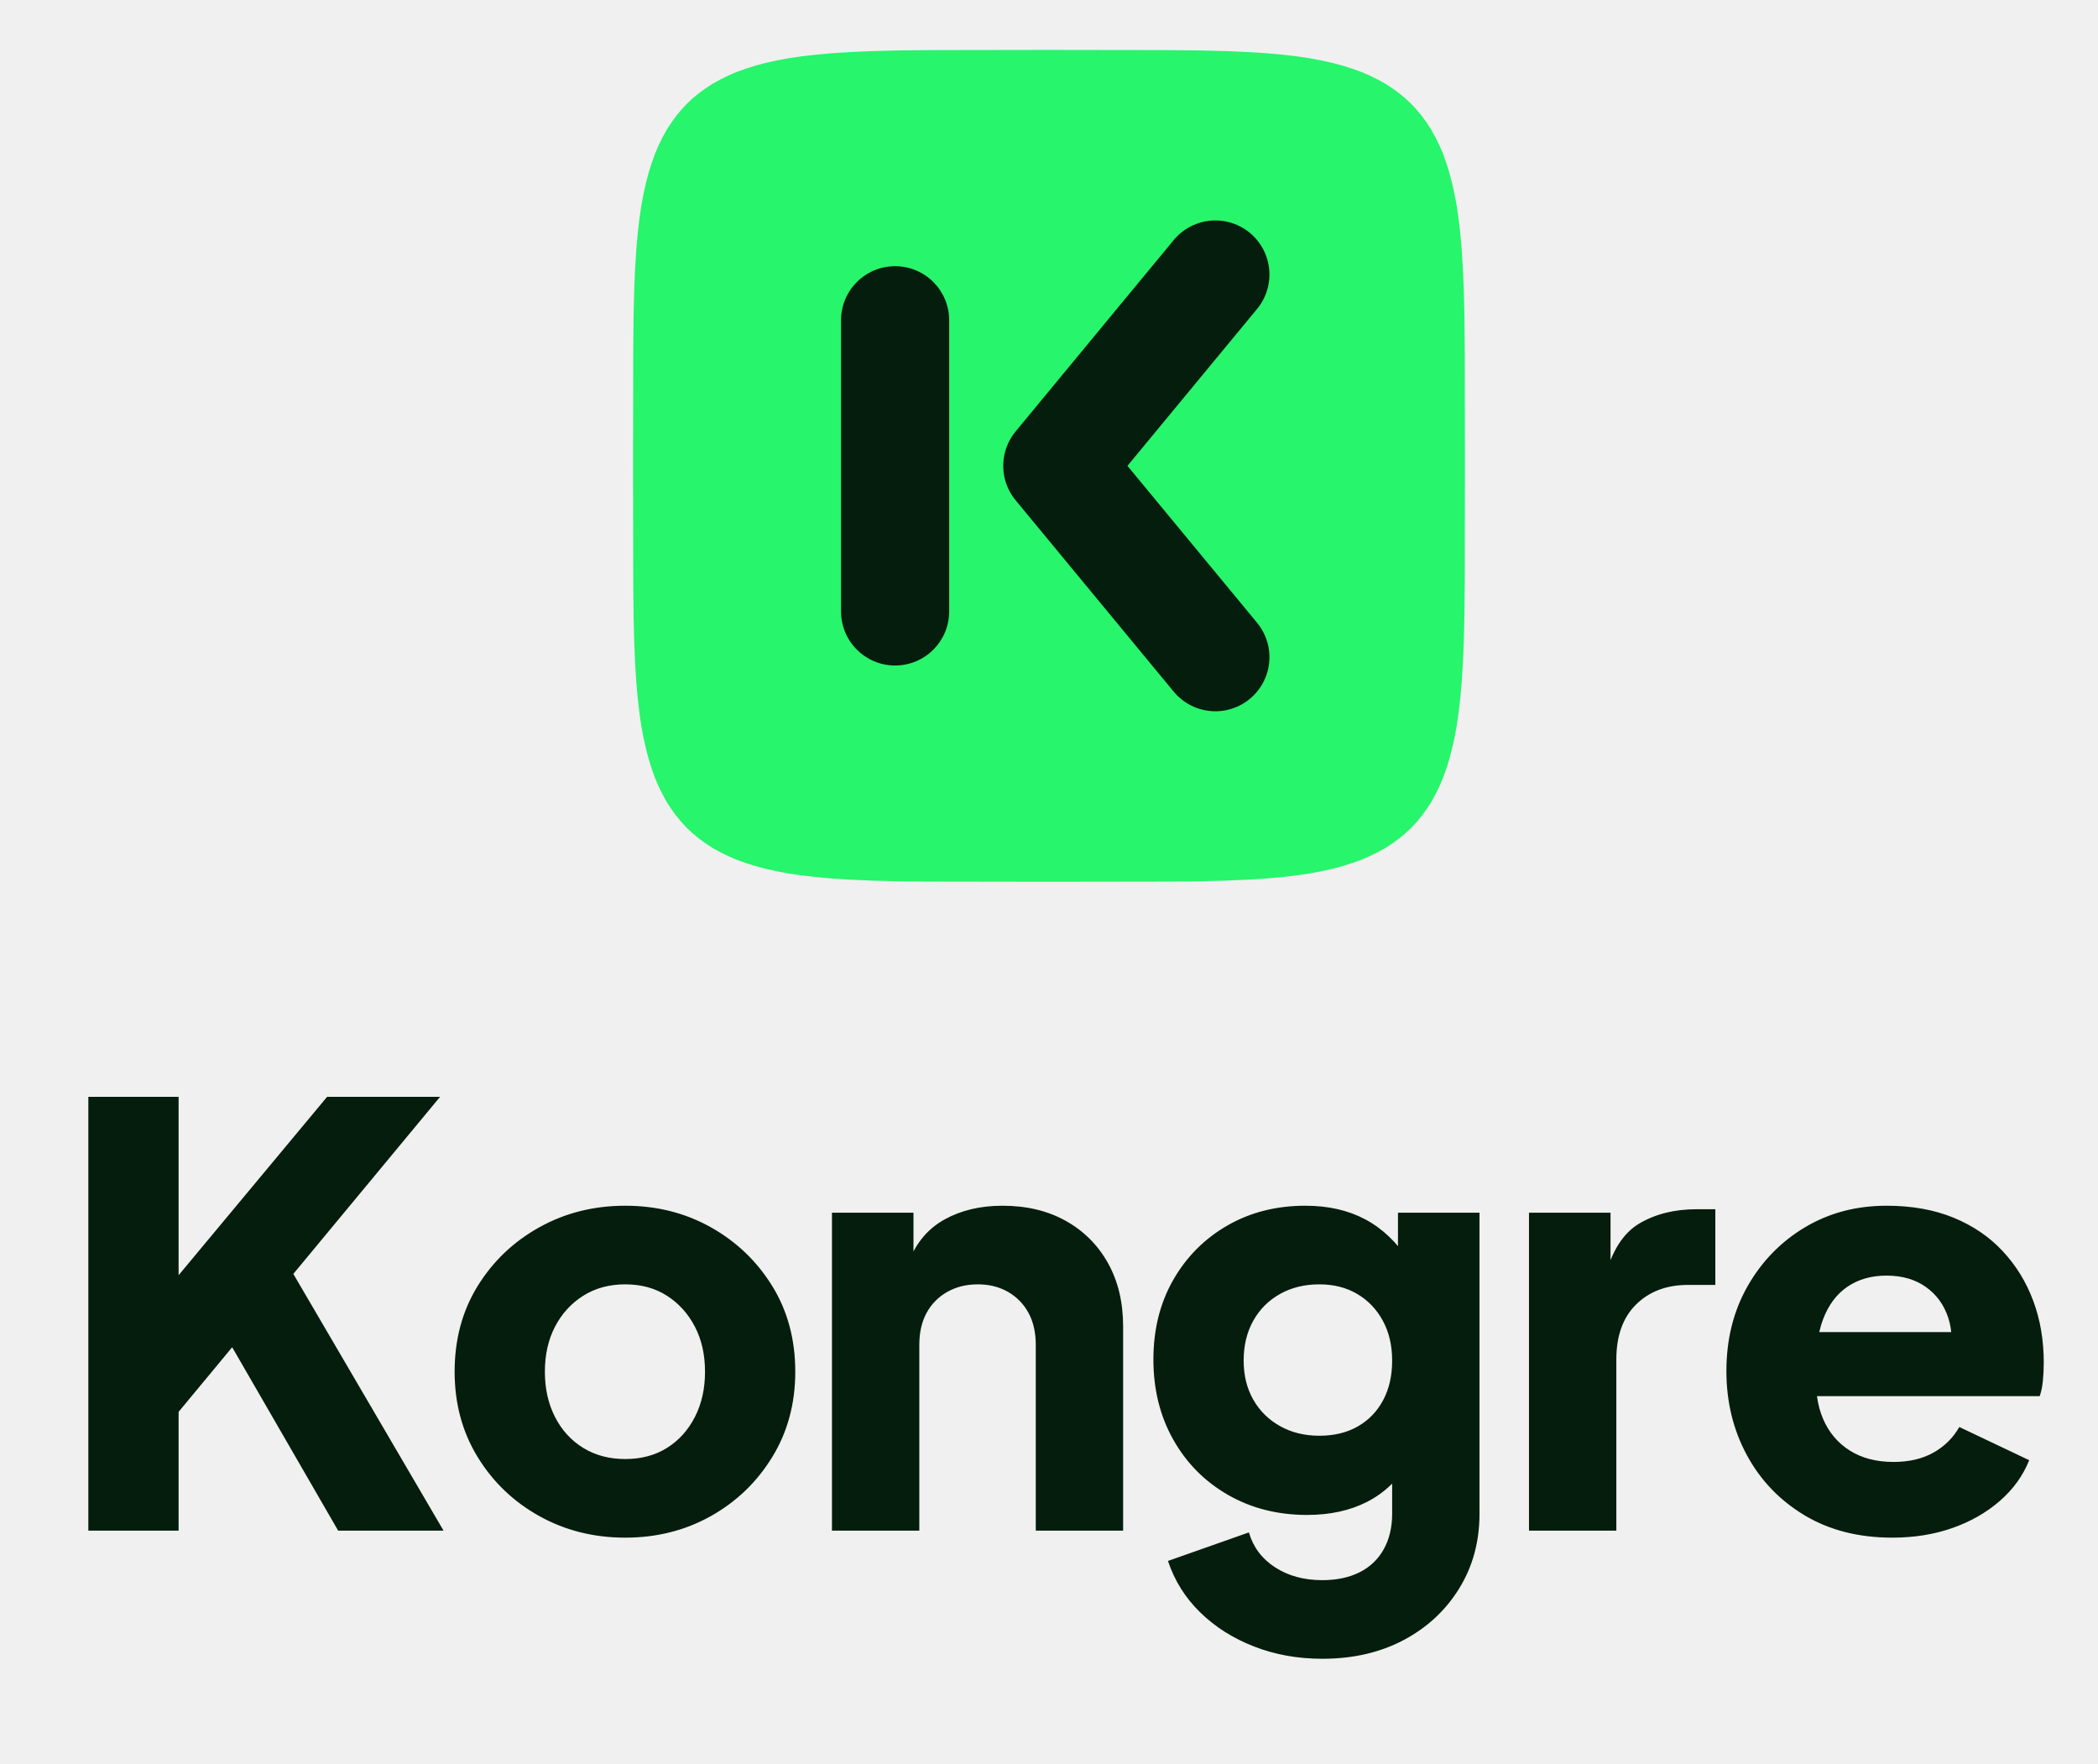
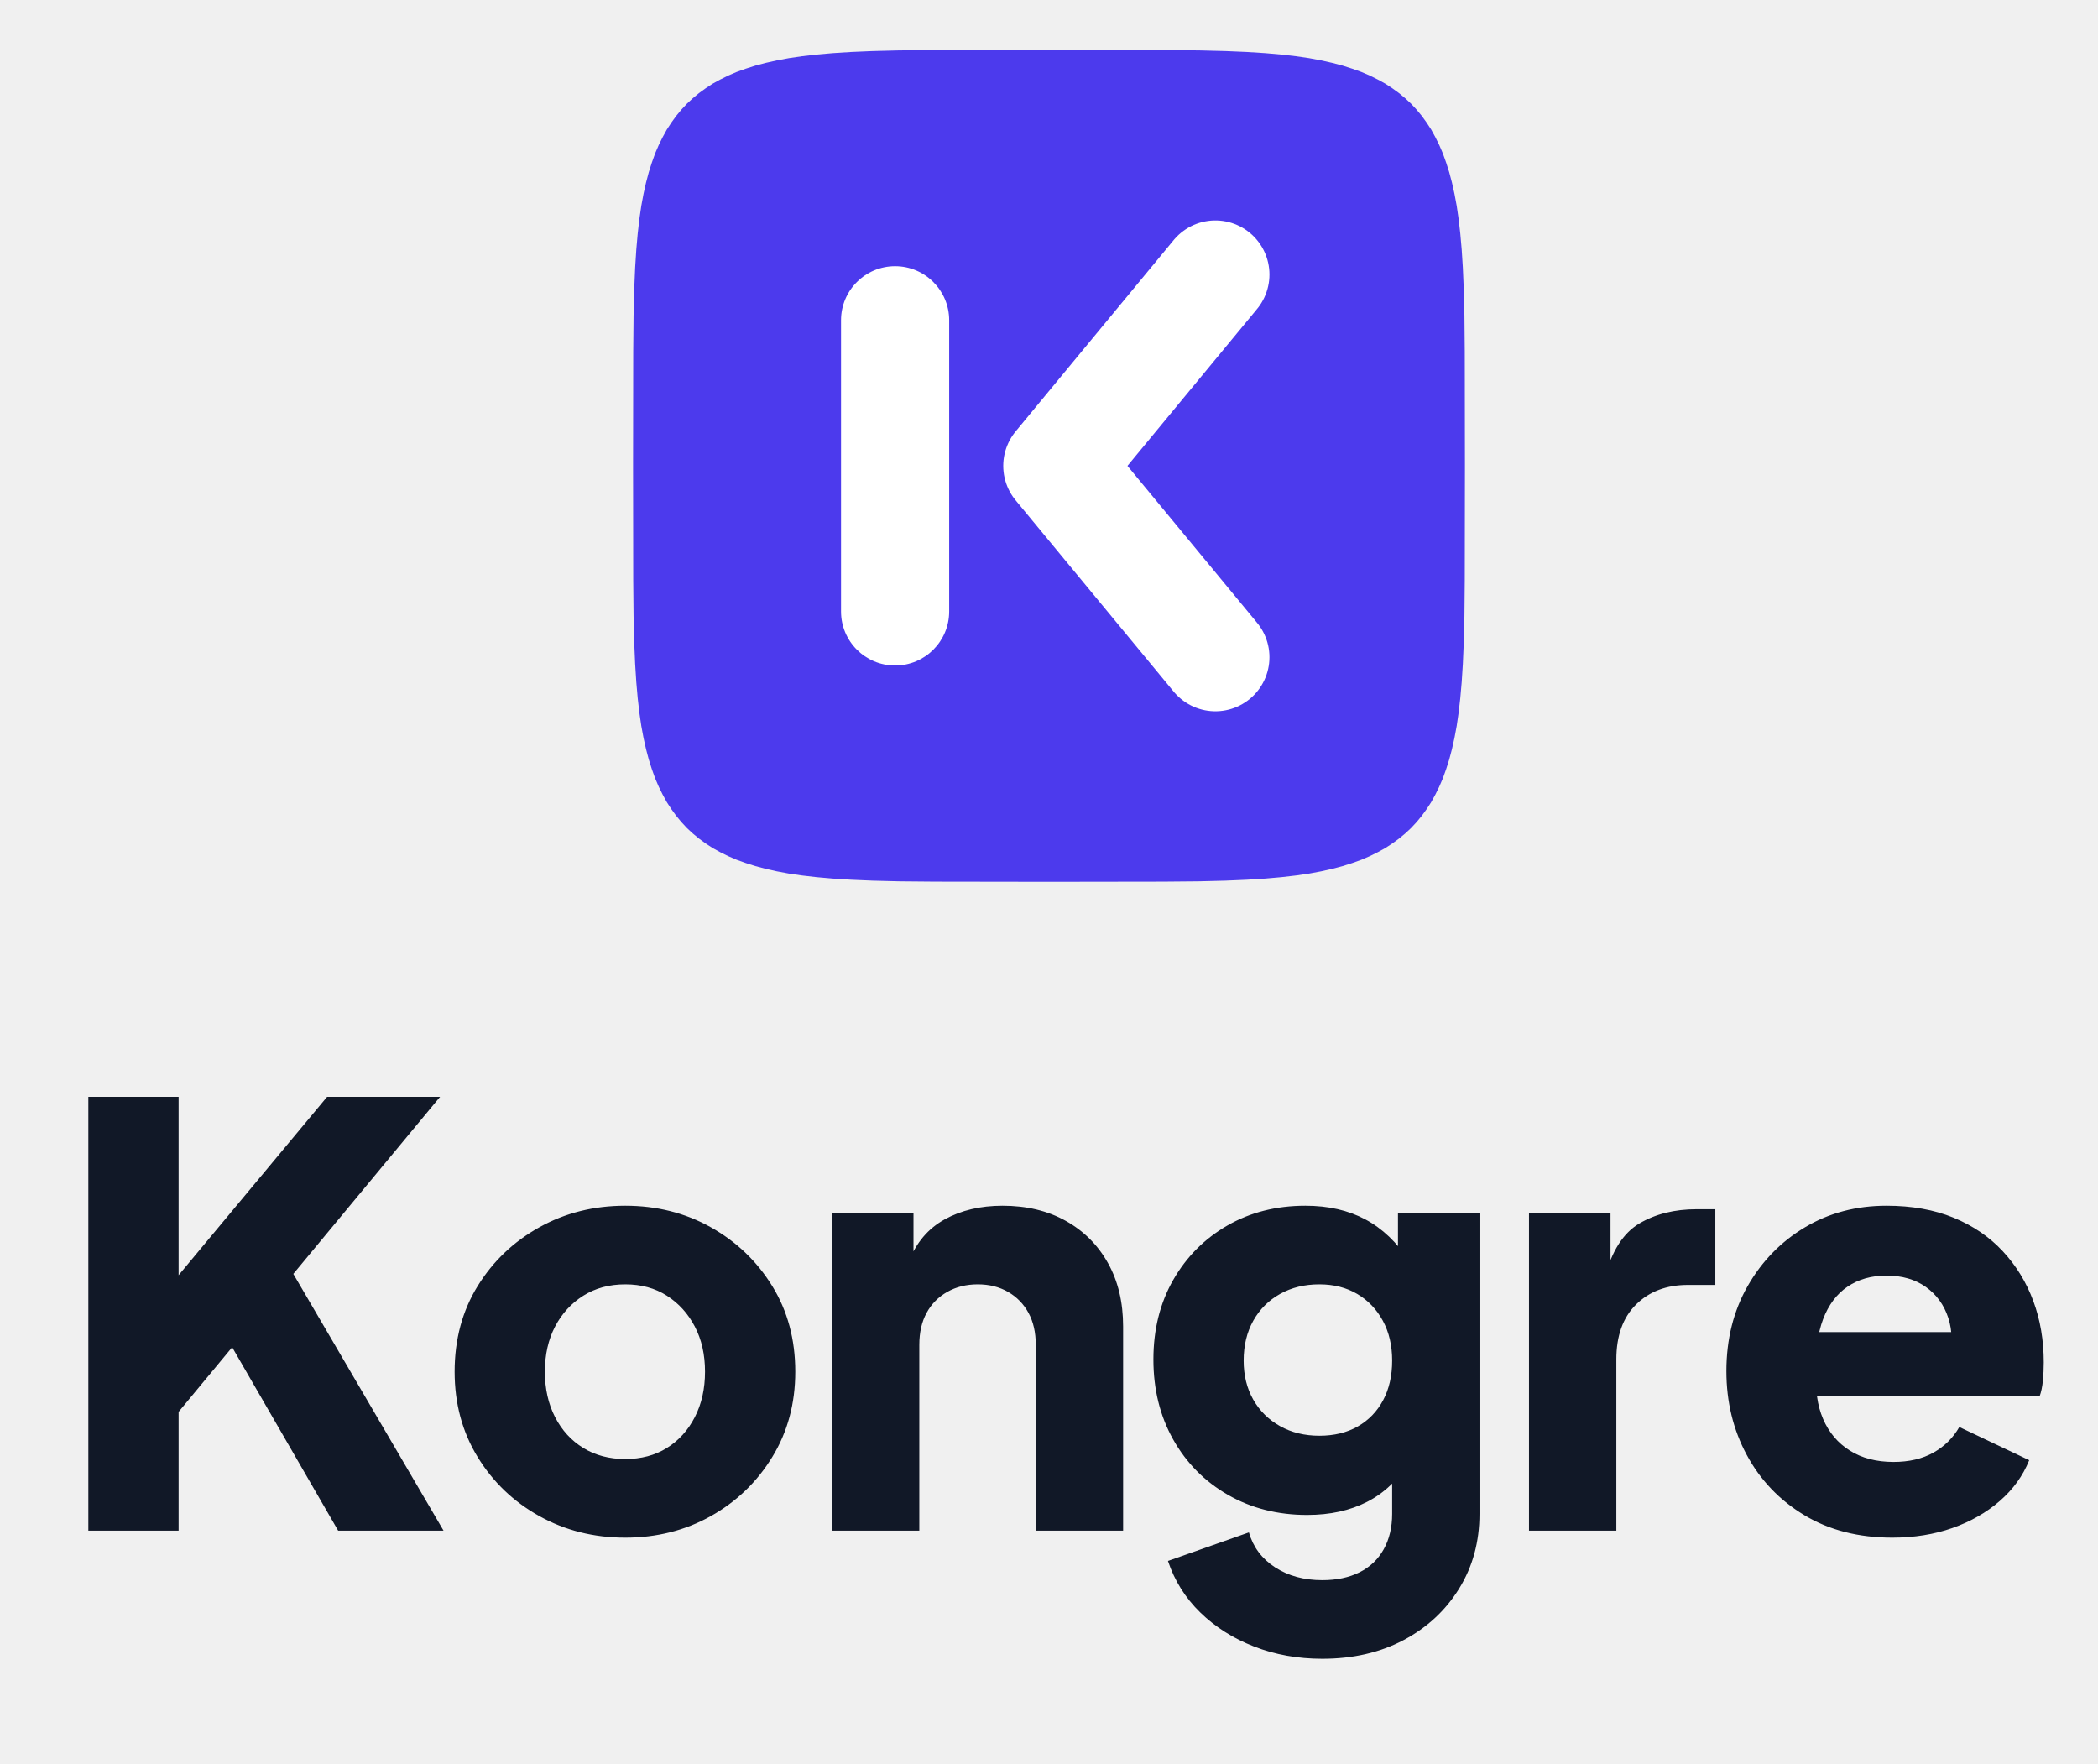
<svg xmlns="http://www.w3.org/2000/svg" viewBox="-6 -6 252.2 212">
  <g transform="translate(70.1 0)">
-     <path d="M100.00,50.00L99.98,63.69L99.94,68.06L99.86,71.23L99.75,73.81L99.61,76.01L99.44,77.94L99.24,79.68L99.01,81.26L98.74,82.71L98.44,84.05L98.11,85.30L97.74,86.46L97.35,87.55L96.91,88.57L96.44,89.52L95.94,90.43L95.39,91.27L94.81,92.07L94.19,92.82L93.53,93.53L92.82,94.19L92.07,94.81L91.27,95.39L90.43,95.94L89.52,96.44L88.57,96.91L87.55,97.35L86.46,97.74L85.30,98.11L84.05,98.44L82.71,98.74L81.26,99.01L79.68,99.24L77.94,99.44L76.01,99.61L73.81,99.75L71.23,99.86L68.06,99.94L63.69,99.98L50.00,100.00L36.31,99.98L31.94,99.94L28.77,99.86L26.19,99.75L23.99,99.61L22.06,99.44L20.32,99.24L18.74,99.01L17.29,98.74L15.95,98.44L14.70,98.11L13.54,97.74L12.45,97.35L11.43,96.91L10.48,96.44L9.57,95.94L8.73,95.39L7.93,94.81L7.18,94.19L6.47,93.53L5.81,92.82L5.19,92.07L4.61,91.27L4.06,90.43L3.56,89.52L3.09,88.57L2.65,87.55L2.26,86.46L1.89,85.30L1.56,84.05L1.26,82.71L0.99,81.26L0.76,79.68L0.56,77.94L0.39,76.01L0.25,73.81L0.14,71.23L0.06,68.06L0.02,63.69L0.00,50.00L0.02,36.31L0.06,31.94L0.14,28.77L0.25,26.19L0.39,23.99L0.56,22.06L0.76,20.32L0.99,18.74L1.26,17.29L1.56,15.95L1.89,14.70L2.26,13.54L2.65,12.45L3.09,11.43L3.56,10.48L4.06,9.57L4.61,8.73L5.19,7.93L5.81,7.18L6.47,6.47L7.18,5.81L7.93,5.19L8.73,4.61L9.57,4.06L10.48,3.56L11.43,3.09L12.45,2.65L13.54,2.26L14.70,1.89L15.95,1.56L17.29,1.26L18.74,0.99L20.32,0.76L22.06,0.56L23.99,0.39L26.19,0.25L28.77,0.14L31.94,0.06L36.31,0.02L50.00,0.00L63.69,0.02L68.06,0.06L71.23,0.14L73.81,0.25L76.01,0.39L77.94,0.56L79.68,0.76L81.26,0.99L82.71,1.26L84.05,1.56L85.30,1.89L86.46,2.26L87.55,2.65L88.57,3.09L89.52,3.56L90.43,4.06L91.27,4.61L92.07,5.19L92.82,5.81L93.53,6.47L94.19,7.18L94.81,7.93L95.39,8.73L95.94,9.57L96.44,10.48L96.91,11.43L97.35,12.45L97.74,13.54L98.11,14.70L98.44,15.95L98.74,17.29L99.01,18.74L99.24,20.32L99.44,22.06L99.61,23.99L99.75,26.19L99.86,28.77L99.94,31.94L99.98,36.31Z" fill="#27F56C" />
-     <rect x="25" y="26" width="13" height="48" rx="6.5" fill="#051D0D" />
-     <path d="M70 27L51 50L70 73" fill="none" stroke="#051D0D" stroke-width="13" stroke-linecap="round" stroke-linejoin="round" />
+     <path d="M100.00,50.00L99.98,63.69L99.94,68.06L99.86,71.23L99.75,73.81L99.61,76.01L99.44,77.94L99.24,79.68L99.01,81.26L98.74,82.71L98.44,84.05L98.11,85.30L97.74,86.46L97.35,87.55L96.91,88.57L96.44,89.52L95.94,90.43L95.39,91.27L94.81,92.07L94.19,92.82L93.53,93.53L92.82,94.19L92.07,94.81L91.27,95.39L90.43,95.94L89.52,96.44L88.57,96.91L87.55,97.35L86.46,97.74L85.30,98.11L84.05,98.44L82.71,98.74L81.26,99.01L79.68,99.24L77.94,99.44L76.01,99.61L73.81,99.75L71.23,99.86L68.06,99.94L63.69,99.98L50.00,100.00L36.31,99.98L31.94,99.94L28.77,99.86L26.19,99.75L23.99,99.61L22.06,99.44L20.32,99.24L18.74,99.01L17.29,98.74L15.95,98.44L14.70,98.11L13.54,97.74L12.45,97.35L11.43,96.91L10.48,96.44L9.57,95.94L8.73,95.39L7.93,94.81L7.18,94.19L6.47,93.53L5.81,92.82L5.19,92.07L4.61,91.27L4.06,90.43L3.56,89.52L3.09,88.57L2.65,87.55L2.26,86.46L1.89,85.30L1.56,84.05L1.26,82.71L0.99,81.26L0.76,79.68L0.56,77.94L0.39,76.01L0.25,73.81L0.14,71.23L0.06,68.06L0.02,63.69L0.00,50.00L0.02,36.31L0.06,31.94L0.14,28.77L0.25,26.19L0.39,23.99L0.56,22.06L0.76,20.32L0.99,18.74L1.26,17.29L1.56,15.95L1.89,14.70L2.26,13.54L2.65,12.45L3.09,11.43L3.56,10.48L4.06,9.57L4.61,8.73L5.19,7.93L5.81,7.18L6.47,6.47L7.18,5.81L7.93,5.19L8.73,4.61L9.57,4.06L10.48,3.56L11.43,3.09L12.45,2.65L13.54,2.26L14.70,1.89L15.95,1.56L17.29,1.26L18.74,0.99L20.32,0.76L22.06,0.56L23.99,0.39L26.19,0.25L28.77,0.14L31.94,0.06L36.31,0.02L50.00,0.00L63.69,0.02L68.06,0.06L71.23,0.14L73.81,0.25L76.01,0.39L77.94,0.56L79.68,0.76L81.26,0.99L82.71,1.26L84.05,1.56L85.30,1.89L86.46,2.26L87.55,2.65L88.57,3.09L89.52,3.56L90.43,4.06L91.27,4.61L92.07,5.19L92.82,5.81L93.53,6.47L94.19,7.18L94.81,7.93L95.39,8.73L95.94,9.57L96.44,10.48L96.91,11.43L97.35,12.45L97.74,13.54L98.11,14.70L98.44,15.95L98.74,17.29L99.01,18.74L99.24,20.32L99.44,22.06L99.61,23.99L99.75,26.19L99.86,28.77L99.94,31.94L99.98,36.31Z" fill="#4C3AED" />
+     <rect x="25" y="26" width="13" height="48" rx="6.5" fill="#FFFFFF" />
+     <path d="M70 27L51 50L70 73" fill="none" stroke="#FFFFFF" stroke-width="13" stroke-linecap="round" stroke-linejoin="round" />
  </g>
-   <path d="M4.62 178.0V125.85H15.47V151.96L12.46 150.91L33.32 125.85H46.9L26.25 150.77L26.88 143.07L47.32 178.0H34.65L21.91 155.95L15.47 163.72V178.0ZM69.16 178.84Q63.49 178.84 58.835 176.25Q54.18 173.66 51.415 169.145Q48.65 164.63 48.65 158.89Q48.65 153.08 51.415 148.6Q54.18 144.12 58.835 141.53Q63.49 138.94 69.16 138.94Q74.83 138.94 79.45 141.53Q84.07 144.12 86.835 148.6Q89.6 153.08 89.6 158.89Q89.6 164.63 86.835 169.145Q84.07 173.66 79.45 176.25Q74.83 178.84 69.16 178.84ZM69.16 169.39Q72.03 169.39 74.165 168.06Q76.3 166.73 77.525 164.35Q78.75 161.97 78.75 158.89Q78.75 155.81 77.525 153.465Q76.3 151.12 74.165 149.755Q72.03 148.39 69.16 148.39Q66.29 148.39 64.12 149.755Q61.95 151.12 60.725 153.465Q59.5 155.81 59.5 158.89Q59.5 161.97 60.725 164.35Q61.95 166.73 64.12 168.06Q66.29 169.39 69.16 169.39ZM94.01 178.0V139.78H103.81V147.34L103.25 145.66Q104.58 142.23 107.555 140.585Q110.53 138.94 114.52 138.94Q118.86 138.94 122.115 140.76Q125.37 142.58 127.19 145.835Q129.01 149.09 129.01 153.451V178.0H118.51V155.67Q118.51 153.43 117.635 151.82Q116.76 150.21 115.178 149.3Q113.597 148.39 111.538 148.39Q109.48 148.39 107.87 149.3Q106.26 150.21 105.385 151.82Q104.51 153.43 104.51 155.67V178.0ZM152.95 193.4Q148.54 193.4 144.76 191.93Q140.98 190.46 138.285 187.835Q135.59 185.21 134.4 181.64L144.13 178.21Q144.9 180.87 147.28 182.41Q149.66 183.95 152.95 183.95Q155.54 183.95 157.43 183.005Q159.32 182.06 160.335 180.24Q161.35 178.42 161.35 175.97V167.22L163.38 169.74Q161.42 172.96 158.34 174.535Q155.26 176.11 151.13 176.11Q145.81 176.11 141.61 173.695Q137.41 171.28 135.03 167.045Q132.65 162.81 132.65 157.42Q132.65 152.03 135.03 147.865Q137.41 143.7 141.54 141.32Q145.67 138.94 150.92 138.94Q155.05 138.94 158.13 140.585Q161.21 142.23 163.38 145.59L162.05 148.11V139.78H171.85V175.97Q171.85 181.01 169.4 184.965Q166.95 188.92 162.715 191.16Q158.48 193.4 152.95 193.4ZM152.6 166.59Q155.26 166.59 157.22 165.47Q159.18 164.35 160.265 162.32Q161.35 160.29 161.35 157.56Q161.35 154.83 160.23 152.765Q159.11 150.7 157.15 149.545Q155.19 148.39 152.6 148.39Q149.94 148.39 147.875 149.545Q145.81 150.7 144.655 152.765Q143.5 154.83 143.5 157.56Q143.5 160.22 144.655 162.25Q145.81 164.28 147.875 165.435Q149.94 166.59 152.6 166.59ZM177.8 178.0V139.78H187.6V148.95L186.9 147.62Q188.16 142.79 191.065 141.075Q193.97 139.36 197.96 139.36H200.2V148.46H196.91Q193.06 148.46 190.68 150.805Q188.3 153.15 188.3 157.42V178.0ZM221.48 178.84Q215.39 178.84 210.91 176.145Q206.43 173.45 203.98 168.9Q201.53 164.35 201.53 158.82Q201.53 153.08 204.085 148.6Q206.64 144.12 210.98 141.53Q215.32 138.94 220.78 138.94Q225.33 138.94 228.83 140.375Q232.33 141.81 234.745 144.4Q237.16 146.99 238.42 150.385Q239.68 153.78 239.68 157.77Q239.68 158.89 239.575 159.975Q239.47 161.06 239.19 161.83H210.56V154.13H233.24L228.27 157.77Q228.97 154.76 228.2 152.415Q227.43 150.07 225.505 148.705Q223.58 147.34 220.78 147.34Q218.05 147.34 216.09 148.67Q214.13 150.0 213.15 152.59Q212.17 155.18 212.38 158.89Q212.1 162.11 213.15 164.56Q214.2 167.01 216.37 168.375Q218.54 169.74 221.62 169.74Q224.42 169.74 226.415 168.62Q228.41 167.5 229.53 165.54L237.93 169.53Q236.81 172.33 234.395 174.43Q231.98 176.53 228.69 177.685Q225.4 178.84 221.48 178.84Z" fill="#051D0D" />
+   <path d="M4.62 178.0V125.85H15.47V151.96L12.46 150.91L33.32 125.85H46.9L26.25 150.77L26.88 143.07L47.32 178.0H34.65L21.91 155.95L15.47 163.72V178.0ZM69.16 178.84Q63.49 178.84 58.835 176.25Q54.18 173.66 51.415 169.145Q48.65 164.63 48.65 158.89Q48.65 153.08 51.415 148.6Q54.18 144.12 58.835 141.53Q63.49 138.94 69.16 138.94Q74.83 138.94 79.45 141.53Q84.07 144.12 86.835 148.6Q89.6 153.08 89.6 158.89Q89.6 164.63 86.835 169.145Q84.07 173.66 79.45 176.25Q74.83 178.84 69.16 178.84ZM69.16 169.39Q72.03 169.39 74.165 168.06Q76.3 166.73 77.525 164.35Q78.75 161.97 78.75 158.89Q78.75 155.81 77.525 153.465Q76.3 151.12 74.165 149.755Q72.03 148.39 69.16 148.39Q66.29 148.39 64.12 149.755Q61.95 151.12 60.725 153.465Q59.5 155.81 59.5 158.89Q59.5 161.97 60.725 164.35Q61.95 166.73 64.12 168.06Q66.29 169.39 69.16 169.39ZM94.01 178.0V139.78H103.81V147.34L103.25 145.66Q104.58 142.23 107.555 140.585Q110.53 138.94 114.52 138.94Q118.86 138.94 122.115 140.76Q125.37 142.58 127.19 145.835Q129.01 149.09 129.01 153.451V178.0H118.51V155.67Q118.51 153.43 117.635 151.82Q116.76 150.21 115.178 149.3Q113.597 148.39 111.538 148.39Q109.48 148.39 107.87 149.3Q106.26 150.21 105.385 151.82Q104.51 153.43 104.51 155.67V178.0ZM152.95 193.4Q148.54 193.4 144.76 191.93Q140.98 190.46 138.285 187.835Q135.59 185.21 134.4 181.64L144.13 178.21Q144.9 180.87 147.28 182.41Q149.66 183.95 152.95 183.95Q155.54 183.95 157.43 183.005Q159.32 182.06 160.335 180.24Q161.35 178.42 161.35 175.97V167.22L163.38 169.74Q161.42 172.96 158.34 174.535Q155.26 176.11 151.13 176.11Q145.81 176.11 141.61 173.695Q137.41 171.28 135.03 167.045Q132.65 162.81 132.65 157.42Q132.65 152.03 135.03 147.865Q137.41 143.7 141.54 141.32Q145.67 138.94 150.92 138.94Q155.05 138.94 158.13 140.585Q161.21 142.23 163.38 145.59L162.05 148.11V139.78H171.85V175.97Q171.85 181.01 169.4 184.965Q166.95 188.92 162.715 191.16Q158.48 193.4 152.95 193.4ZM152.6 166.59Q155.26 166.59 157.22 165.47Q159.18 164.35 160.265 162.32Q161.35 160.29 161.35 157.56Q161.35 154.83 160.23 152.765Q159.11 150.7 157.15 149.545Q155.19 148.39 152.6 148.39Q149.94 148.39 147.875 149.545Q145.81 150.7 144.655 152.765Q143.5 154.83 143.5 157.56Q143.5 160.22 144.655 162.25Q145.81 164.28 147.875 165.435Q149.94 166.59 152.6 166.59ZM177.8 178.0V139.78H187.6V148.95L186.9 147.62Q188.16 142.79 191.065 141.075Q193.97 139.36 197.96 139.36H200.2V148.46H196.91Q193.06 148.46 190.68 150.805Q188.3 153.15 188.3 157.42V178.0ZM221.48 178.84Q215.39 178.84 210.91 176.145Q206.43 173.45 203.98 168.9Q201.53 164.35 201.53 158.82Q201.53 153.08 204.085 148.6Q206.64 144.12 210.98 141.53Q215.32 138.94 220.78 138.94Q225.33 138.94 228.83 140.375Q232.33 141.81 234.745 144.4Q237.16 146.99 238.42 150.385Q239.68 153.78 239.68 157.77Q239.68 158.89 239.575 159.975Q239.47 161.06 239.19 161.83H210.56V154.13H233.24L228.27 157.77Q228.97 154.76 228.2 152.415Q227.43 150.07 225.505 148.705Q223.58 147.34 220.78 147.34Q218.05 147.34 216.09 148.67Q214.13 150.0 213.15 152.59Q212.17 155.18 212.38 158.89Q212.1 162.11 213.15 164.56Q214.2 167.01 216.37 168.375Q218.54 169.74 221.62 169.74Q224.42 169.74 226.415 168.62Q228.41 167.5 229.53 165.54L237.93 169.53Q236.81 172.33 234.395 174.43Q231.98 176.53 228.69 177.685Q225.4 178.84 221.48 178.84Z" fill="#111827" />
</svg>
